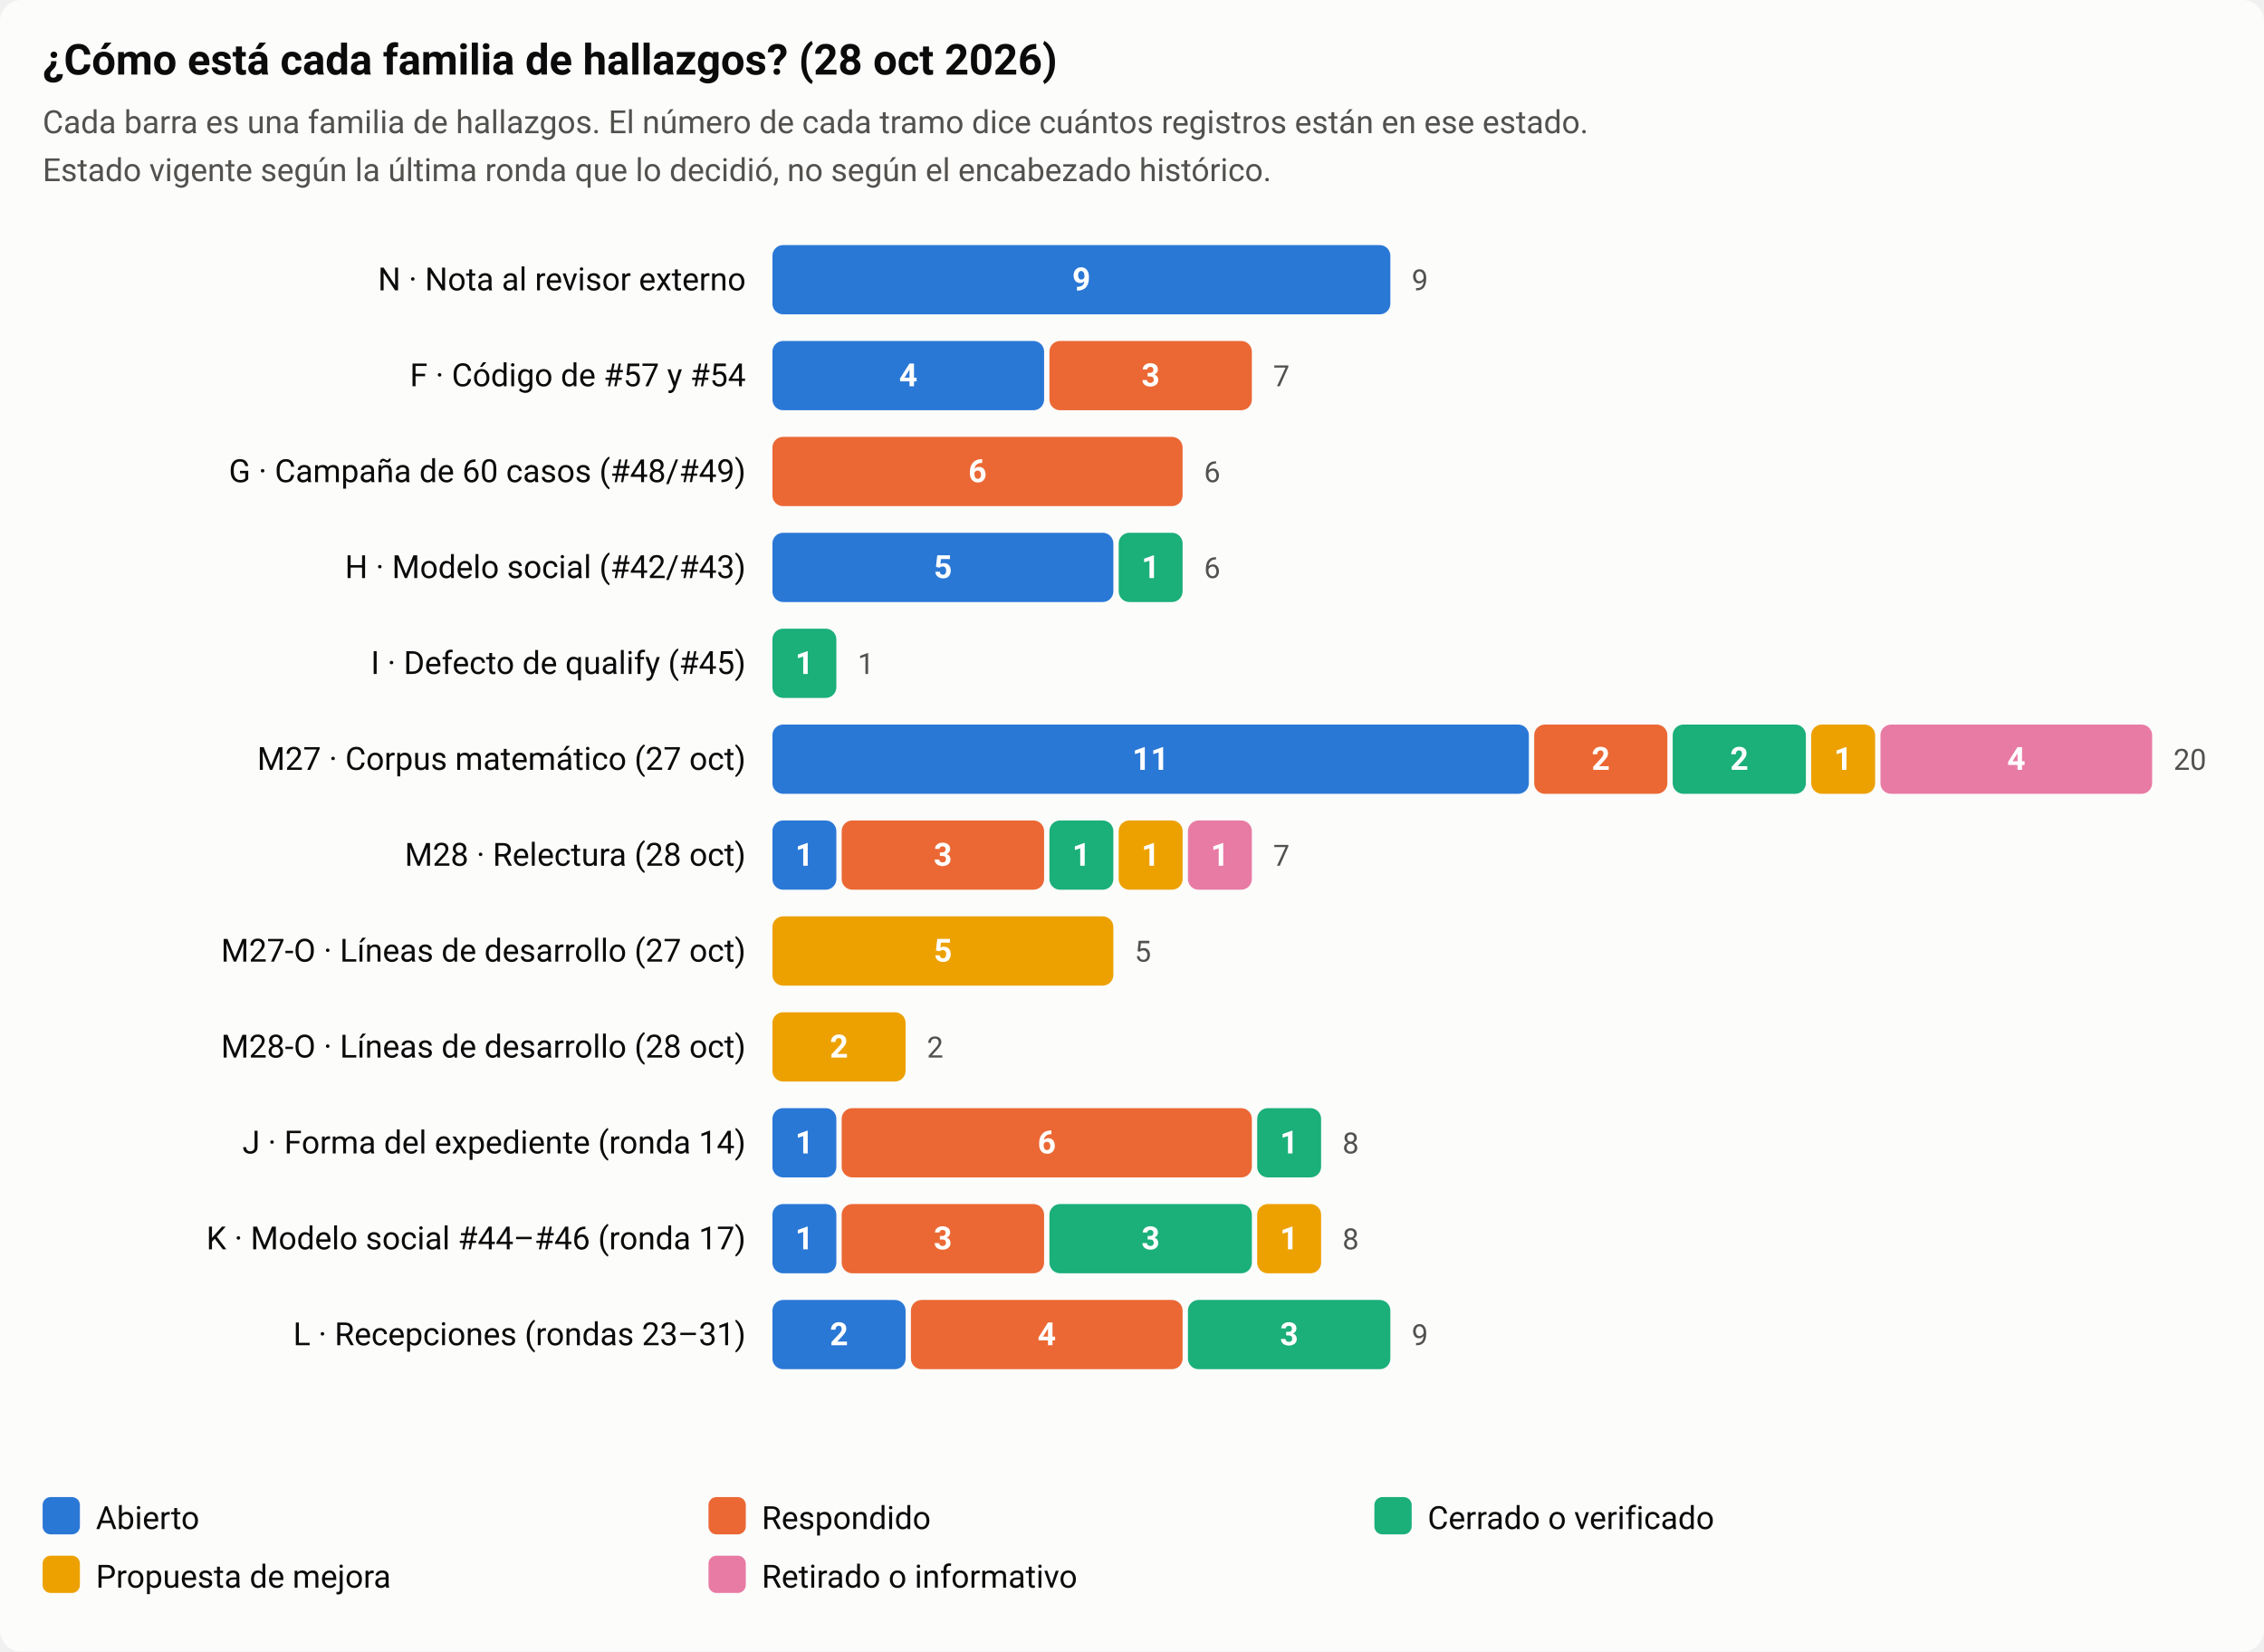
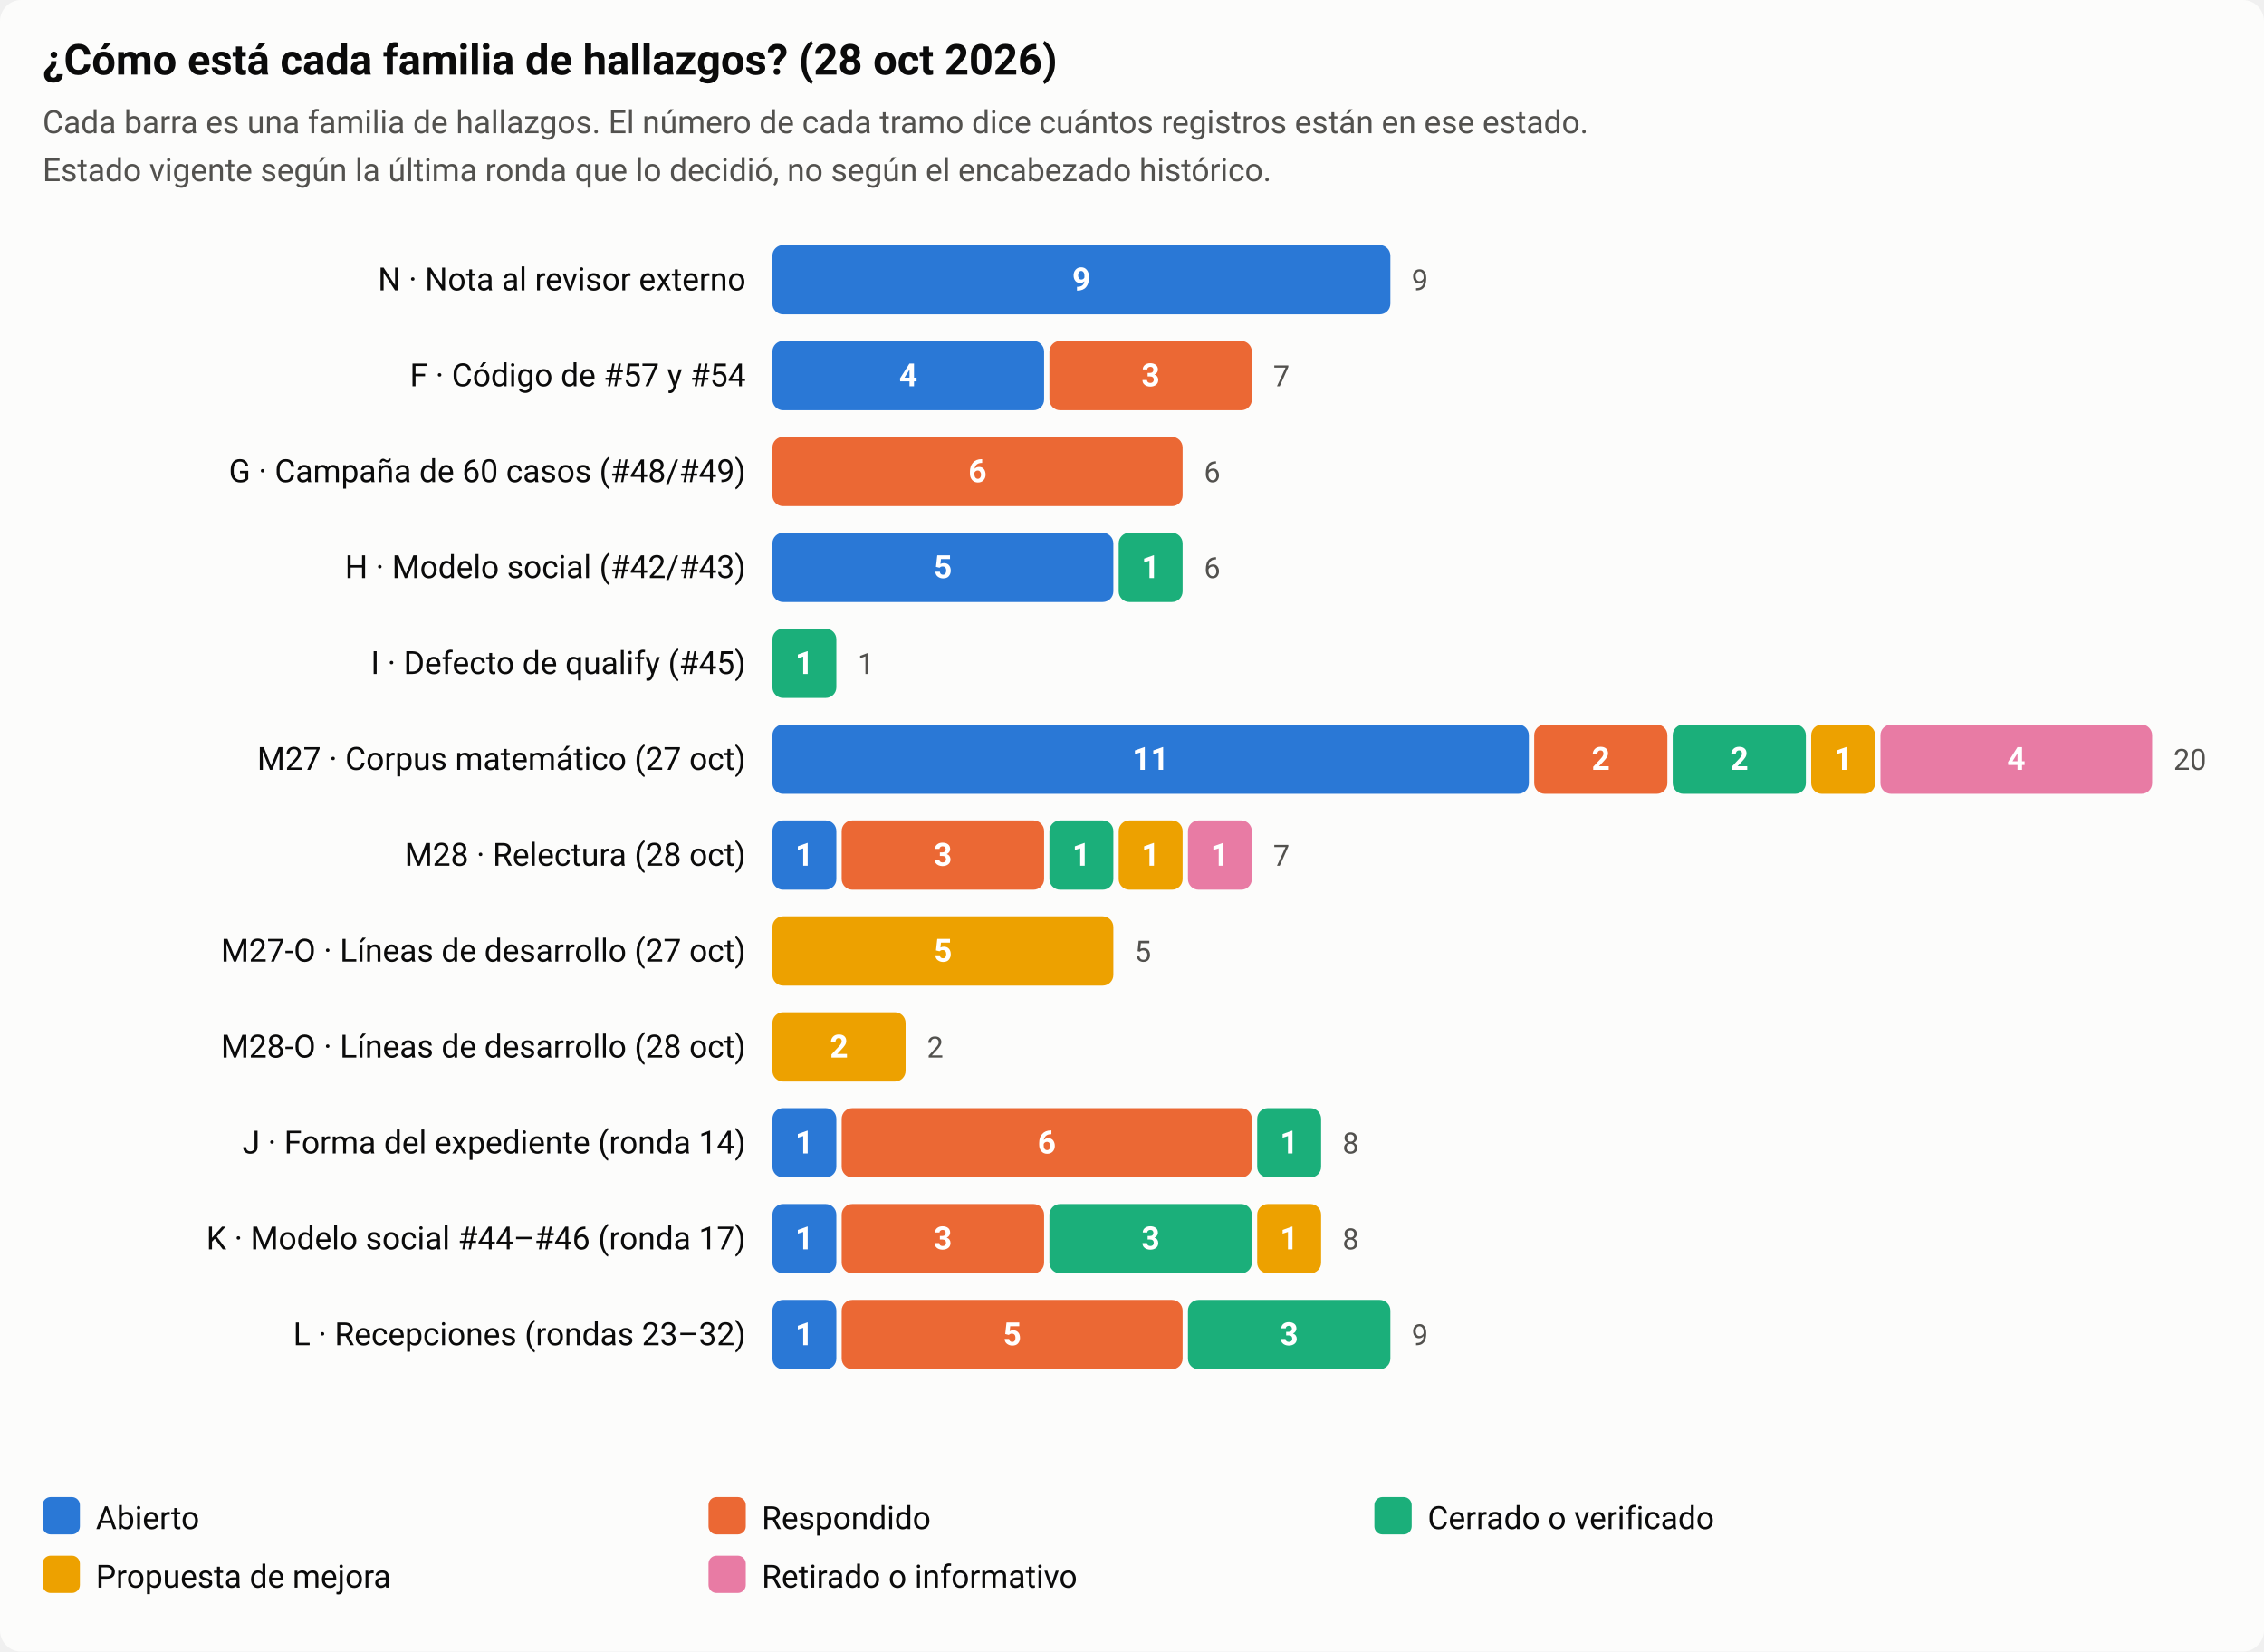
<svg xmlns="http://www.w3.org/2000/svg" viewBox="0 0 850 620" width="850" height="620" role="img" aria-label="Estado de los 79 registros de la auditoría por familia">
  <style>
  .ink{fill:#0b0b0b}.ink2{fill:#52514e}.bg{fill:#fcfcfb}.grid{stroke:#e4e3df}
  .s0{fill:#2a78d6}.s1{fill:#eb6834}.s2{fill:#1baf7a}.s3{fill:#eda100}.s4{fill:#e87ba4}
  .a0{fill:#2a78d6}.a1{fill:#eb6834}.a0s{stroke:#2a78d6}.a1s{stroke:#eb6834}
  text{font-family:system-ui,-apple-system,Segoe UI,Roboto,sans-serif}
  @media (prefers-color-scheme: dark){
    .ink{fill:#f0efec}.ink2{fill:#c3c2b7}.bg{fill:#1a1a19}.grid{stroke:#383835}
    .s0{fill:#3987e5}.s1{fill:#d95926}.s2{fill:#199e70}.s3{fill:#c98500}.s4{fill:#d55181}
    .a0{fill:#3987e5}.a1{fill:#d95926}.a0s{stroke:#3987e5}.a1s{stroke:#d95926}
  }
</style>
  <rect class="bg" width="850" height="620" rx="8" />
  <text class="ink" x="16" y="28" font-size="16" font-weight="600">¿Cómo está cada familia de hallazgos? (28 oct 2026)</text>
  <text class="ink2" x="16" y="50" font-size="12">Cada barra es una familia de hallazgos. El número de cada tramo dice cuántos registros están en ese estado.</text>
  <text class="ink2" x="16" y="68" font-size="12">Estado vigente según la última ronda que lo decidió, no según el encabezado histórico.</text>
  <text class="ink" x="280" y="109" font-size="12" text-anchor="end">N · Nota al revisor externo</text>
  <rect class="s0" x="290" y="92" width="232" height="26" rx="4" />
  <text x="406.0" y="109" font-size="12" font-weight="600" text-anchor="middle" fill="#fff">9</text>
  <text class="ink2" x="530" y="109" font-size="11">9</text>
  <text class="ink" x="280" y="145" font-size="12" text-anchor="end">F · Código de #57 y #54</text>
  <rect class="s0" x="290" y="128" width="102" height="26" rx="4" />
  <text x="341.0" y="145" font-size="12" font-weight="600" text-anchor="middle" fill="#fff">4</text>
  <rect class="s1" x="394" y="128" width="76" height="26" rx="4" />
  <text x="432.0" y="145" font-size="12" font-weight="600" text-anchor="middle" fill="#fff">3</text>
  <text class="ink2" x="478" y="145" font-size="11">7</text>
  <text class="ink" x="280" y="181" font-size="12" text-anchor="end">G · Campaña de 60 casos (#48/#49)</text>
  <rect class="s1" x="290" y="164" width="154" height="26" rx="4" />
  <text x="367.0" y="181" font-size="12" font-weight="600" text-anchor="middle" fill="#fff">6</text>
  <text class="ink2" x="452" y="181" font-size="11">6</text>
  <text class="ink" x="280" y="217" font-size="12" text-anchor="end">H · Modelo social (#42/#43)</text>
  <rect class="s0" x="290" y="200" width="128" height="26" rx="4" />
  <text x="354.0" y="217" font-size="12" font-weight="600" text-anchor="middle" fill="#fff">5</text>
  <rect class="s2" x="420" y="200" width="24" height="26" rx="4" />
  <text x="432.0" y="217" font-size="12" font-weight="600" text-anchor="middle" fill="#fff">1</text>
  <text class="ink2" x="452" y="217" font-size="11">6</text>
  <text class="ink" x="280" y="253" font-size="12" text-anchor="end">I · Defecto de qualify (#45)</text>
  <rect class="s2" x="290" y="236" width="24" height="26" rx="4" />
  <text x="302.0" y="253" font-size="12" font-weight="600" text-anchor="middle" fill="#fff">1</text>
  <text class="ink2" x="322" y="253" font-size="11">1</text>
  <text class="ink" x="280" y="289" font-size="12" text-anchor="end">M27 · Corpus matemático (27 oct)</text>
  <rect class="s0" x="290" y="272" width="284" height="26" rx="4" />
  <text x="432.0" y="289" font-size="12" font-weight="600" text-anchor="middle" fill="#fff">11</text>
  <rect class="s1" x="576" y="272" width="50" height="26" rx="4" />
  <text x="601.0" y="289" font-size="12" font-weight="600" text-anchor="middle" fill="#fff">2</text>
  <rect class="s2" x="628" y="272" width="50" height="26" rx="4" />
  <text x="653.0" y="289" font-size="12" font-weight="600" text-anchor="middle" fill="#fff">2</text>
  <rect class="s3" x="680" y="272" width="24" height="26" rx="4" />
  <text x="692.0" y="289" font-size="12" font-weight="600" text-anchor="middle" fill="#fff">1</text>
  <rect class="s4" x="706" y="272" width="102" height="26" rx="4" />
  <text x="757.0" y="289" font-size="12" font-weight="600" text-anchor="middle" fill="#fff">4</text>
  <text class="ink2" x="816" y="289" font-size="11">20</text>
  <text class="ink" x="280" y="325" font-size="12" text-anchor="end">M28 · Relectura (28 oct)</text>
  <rect class="s0" x="290" y="308" width="24" height="26" rx="4" />
  <text x="302.0" y="325" font-size="12" font-weight="600" text-anchor="middle" fill="#fff">1</text>
  <rect class="s1" x="316" y="308" width="76" height="26" rx="4" />
  <text x="354.0" y="325" font-size="12" font-weight="600" text-anchor="middle" fill="#fff">3</text>
  <rect class="s2" x="394" y="308" width="24" height="26" rx="4" />
  <text x="406.0" y="325" font-size="12" font-weight="600" text-anchor="middle" fill="#fff">1</text>
  <rect class="s3" x="420" y="308" width="24" height="26" rx="4" />
  <text x="432.0" y="325" font-size="12" font-weight="600" text-anchor="middle" fill="#fff">1</text>
  <rect class="s4" x="446" y="308" width="24" height="26" rx="4" />
  <text x="458.0" y="325" font-size="12" font-weight="600" text-anchor="middle" fill="#fff">1</text>
  <text class="ink2" x="478" y="325" font-size="11">7</text>
  <text class="ink" x="280" y="361" font-size="12" text-anchor="end">M27-O · Líneas de desarrollo (27 oct)</text>
  <rect class="s3" x="290" y="344" width="128" height="26" rx="4" />
  <text x="354.0" y="361" font-size="12" font-weight="600" text-anchor="middle" fill="#fff">5</text>
  <text class="ink2" x="426" y="361" font-size="11">5</text>
  <text class="ink" x="280" y="397" font-size="12" text-anchor="end">M28-O · Líneas de desarrollo (28 oct)</text>
  <rect class="s3" x="290" y="380" width="50" height="26" rx="4" />
  <text x="315.0" y="397" font-size="12" font-weight="600" text-anchor="middle" fill="#fff">2</text>
  <text class="ink2" x="348" y="397" font-size="11">2</text>
  <text class="ink" x="280" y="433" font-size="12" text-anchor="end">J · Forma del expediente (ronda 14)</text>
  <rect class="s0" x="290" y="416" width="24" height="26" rx="4" />
  <text x="302.0" y="433" font-size="12" font-weight="600" text-anchor="middle" fill="#fff">1</text>
  <rect class="s1" x="316" y="416" width="154" height="26" rx="4" />
  <text x="393.0" y="433" font-size="12" font-weight="600" text-anchor="middle" fill="#fff">6</text>
  <rect class="s2" x="472" y="416" width="24" height="26" rx="4" />
  <text x="484.0" y="433" font-size="12" font-weight="600" text-anchor="middle" fill="#fff">1</text>
  <text class="ink2" x="504" y="433" font-size="11">8</text>
  <text class="ink" x="280" y="469" font-size="12" text-anchor="end">K · Modelo social #44–#46 (ronda 17)</text>
  <rect class="s0" x="290" y="452" width="24" height="26" rx="4" />
  <text x="302.0" y="469" font-size="12" font-weight="600" text-anchor="middle" fill="#fff">1</text>
  <rect class="s1" x="316" y="452" width="76" height="26" rx="4" />
  <text x="354.0" y="469" font-size="12" font-weight="600" text-anchor="middle" fill="#fff">3</text>
  <rect class="s2" x="394" y="452" width="76" height="26" rx="4" />
  <text x="432.0" y="469" font-size="12" font-weight="600" text-anchor="middle" fill="#fff">3</text>
  <rect class="s3" x="472" y="452" width="24" height="26" rx="4" />
  <text x="484.0" y="469" font-size="12" font-weight="600" text-anchor="middle" fill="#fff">1</text>
  <text class="ink2" x="504" y="469" font-size="11">8</text>
-   <text class="ink" x="280" y="505" font-size="12" text-anchor="end">L · Recepciones (rondas 23–31)</text>
-   <rect class="s0" x="290" y="488" width="50" height="26" rx="4" />
-   <text x="315.0" y="505" font-size="12" font-weight="600" text-anchor="middle" fill="#fff">2</text>
-   <rect class="s1" x="342" y="488" width="102" height="26" rx="4" />
-   <text x="393.0" y="505" font-size="12" font-weight="600" text-anchor="middle" fill="#fff">4</text>
+   <text class="ink" x="280" y="505" font-size="12" text-anchor="end">L · Recepciones (rondas 23–32)</text>
+   <rect class="s0" x="290" y="488" width="24" height="26" rx="4" />
+   <text x="302.0" y="505" font-size="12" font-weight="600" text-anchor="middle" fill="#fff">1</text>
+   <rect class="s1" x="316" y="488" width="128" height="26" rx="4" />
+   <text x="380.0" y="505" font-size="12" font-weight="600" text-anchor="middle" fill="#fff">5</text>
  <rect class="s2" x="446" y="488" width="76" height="26" rx="4" />
  <text x="484.0" y="505" font-size="12" font-weight="600" text-anchor="middle" fill="#fff">3</text>
  <text class="ink2" x="530" y="505" font-size="11">9</text>
  <rect class="s0" x="16" y="562" width="14" height="14" rx="3" />
  <text class="ink" x="36" y="574" font-size="12">Abierto</text>
  <rect class="s1" x="266" y="562" width="14" height="14" rx="3" />
  <text class="ink" x="286" y="574" font-size="12">Respondido</text>
  <rect class="s2" x="516" y="562" width="14" height="14" rx="3" />
  <text class="ink" x="536" y="574" font-size="12">Cerrado o verificado</text>
  <rect class="s3" x="16" y="584" width="14" height="14" rx="3" />
  <text class="ink" x="36" y="596" font-size="12">Propuesta de mejora</text>
  <rect class="s4" x="266" y="584" width="14" height="14" rx="3" />
  <text class="ink" x="286" y="596" font-size="12">Retirado o informativo</text>
</svg>
